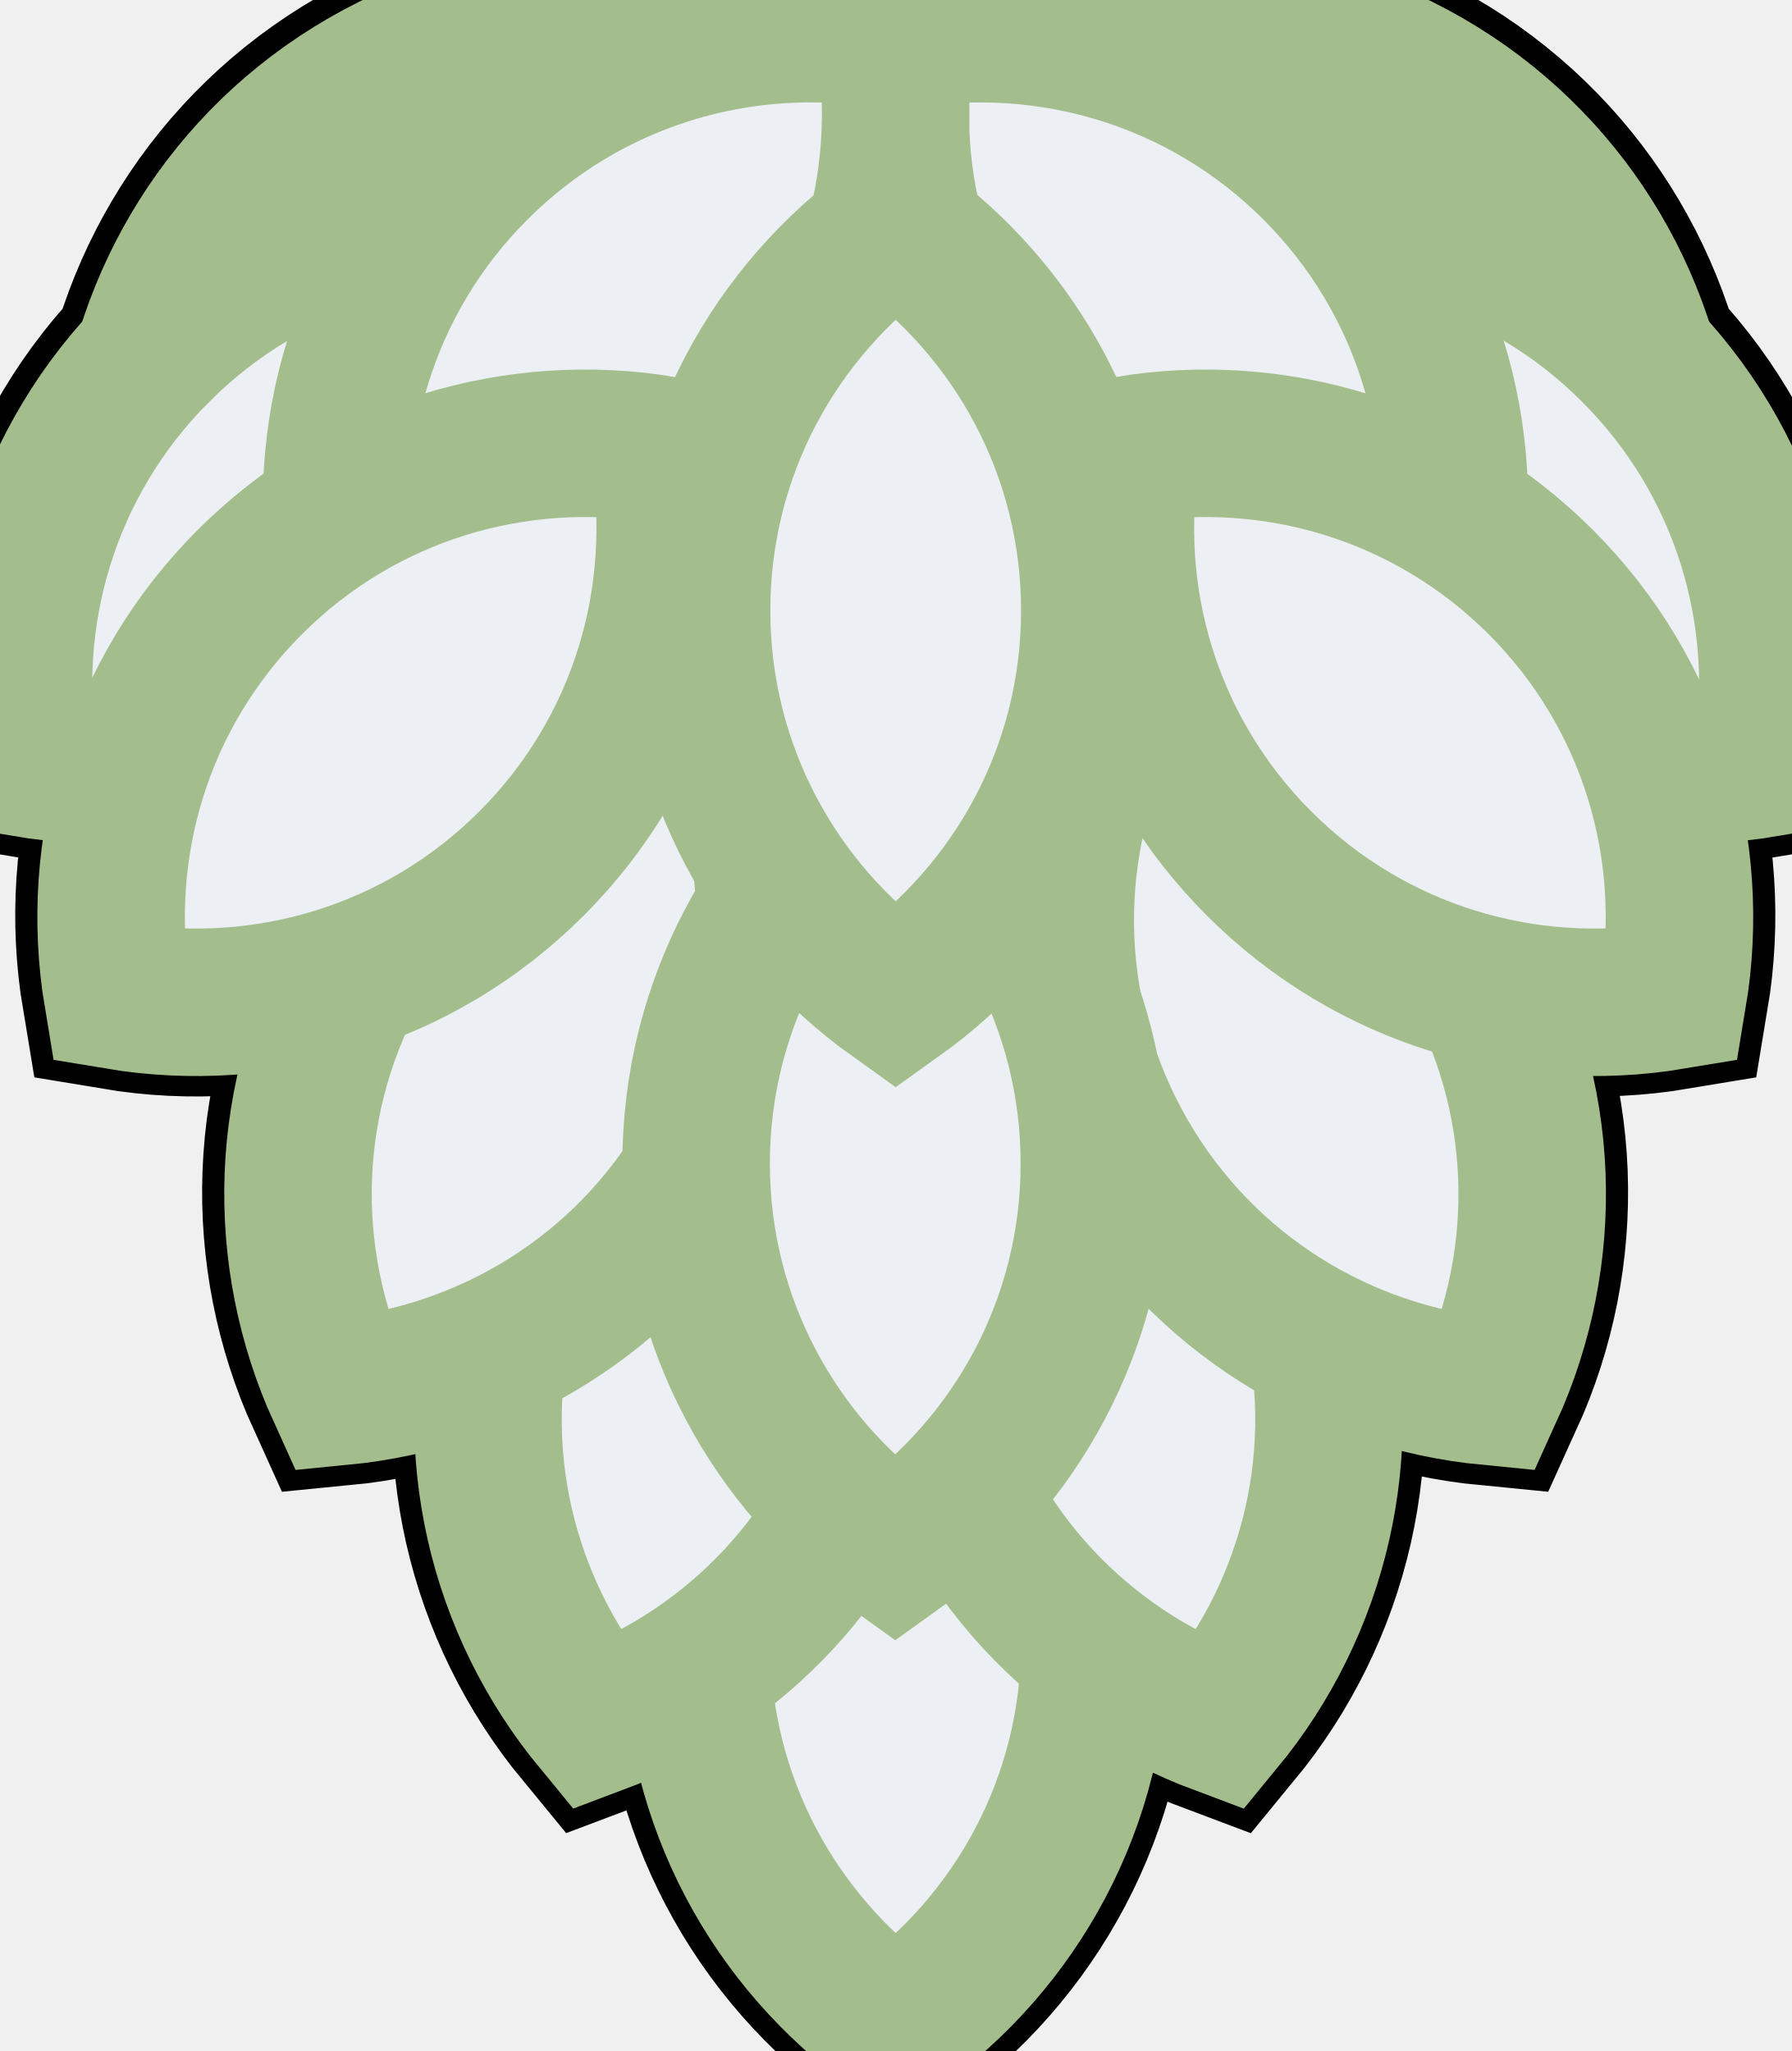
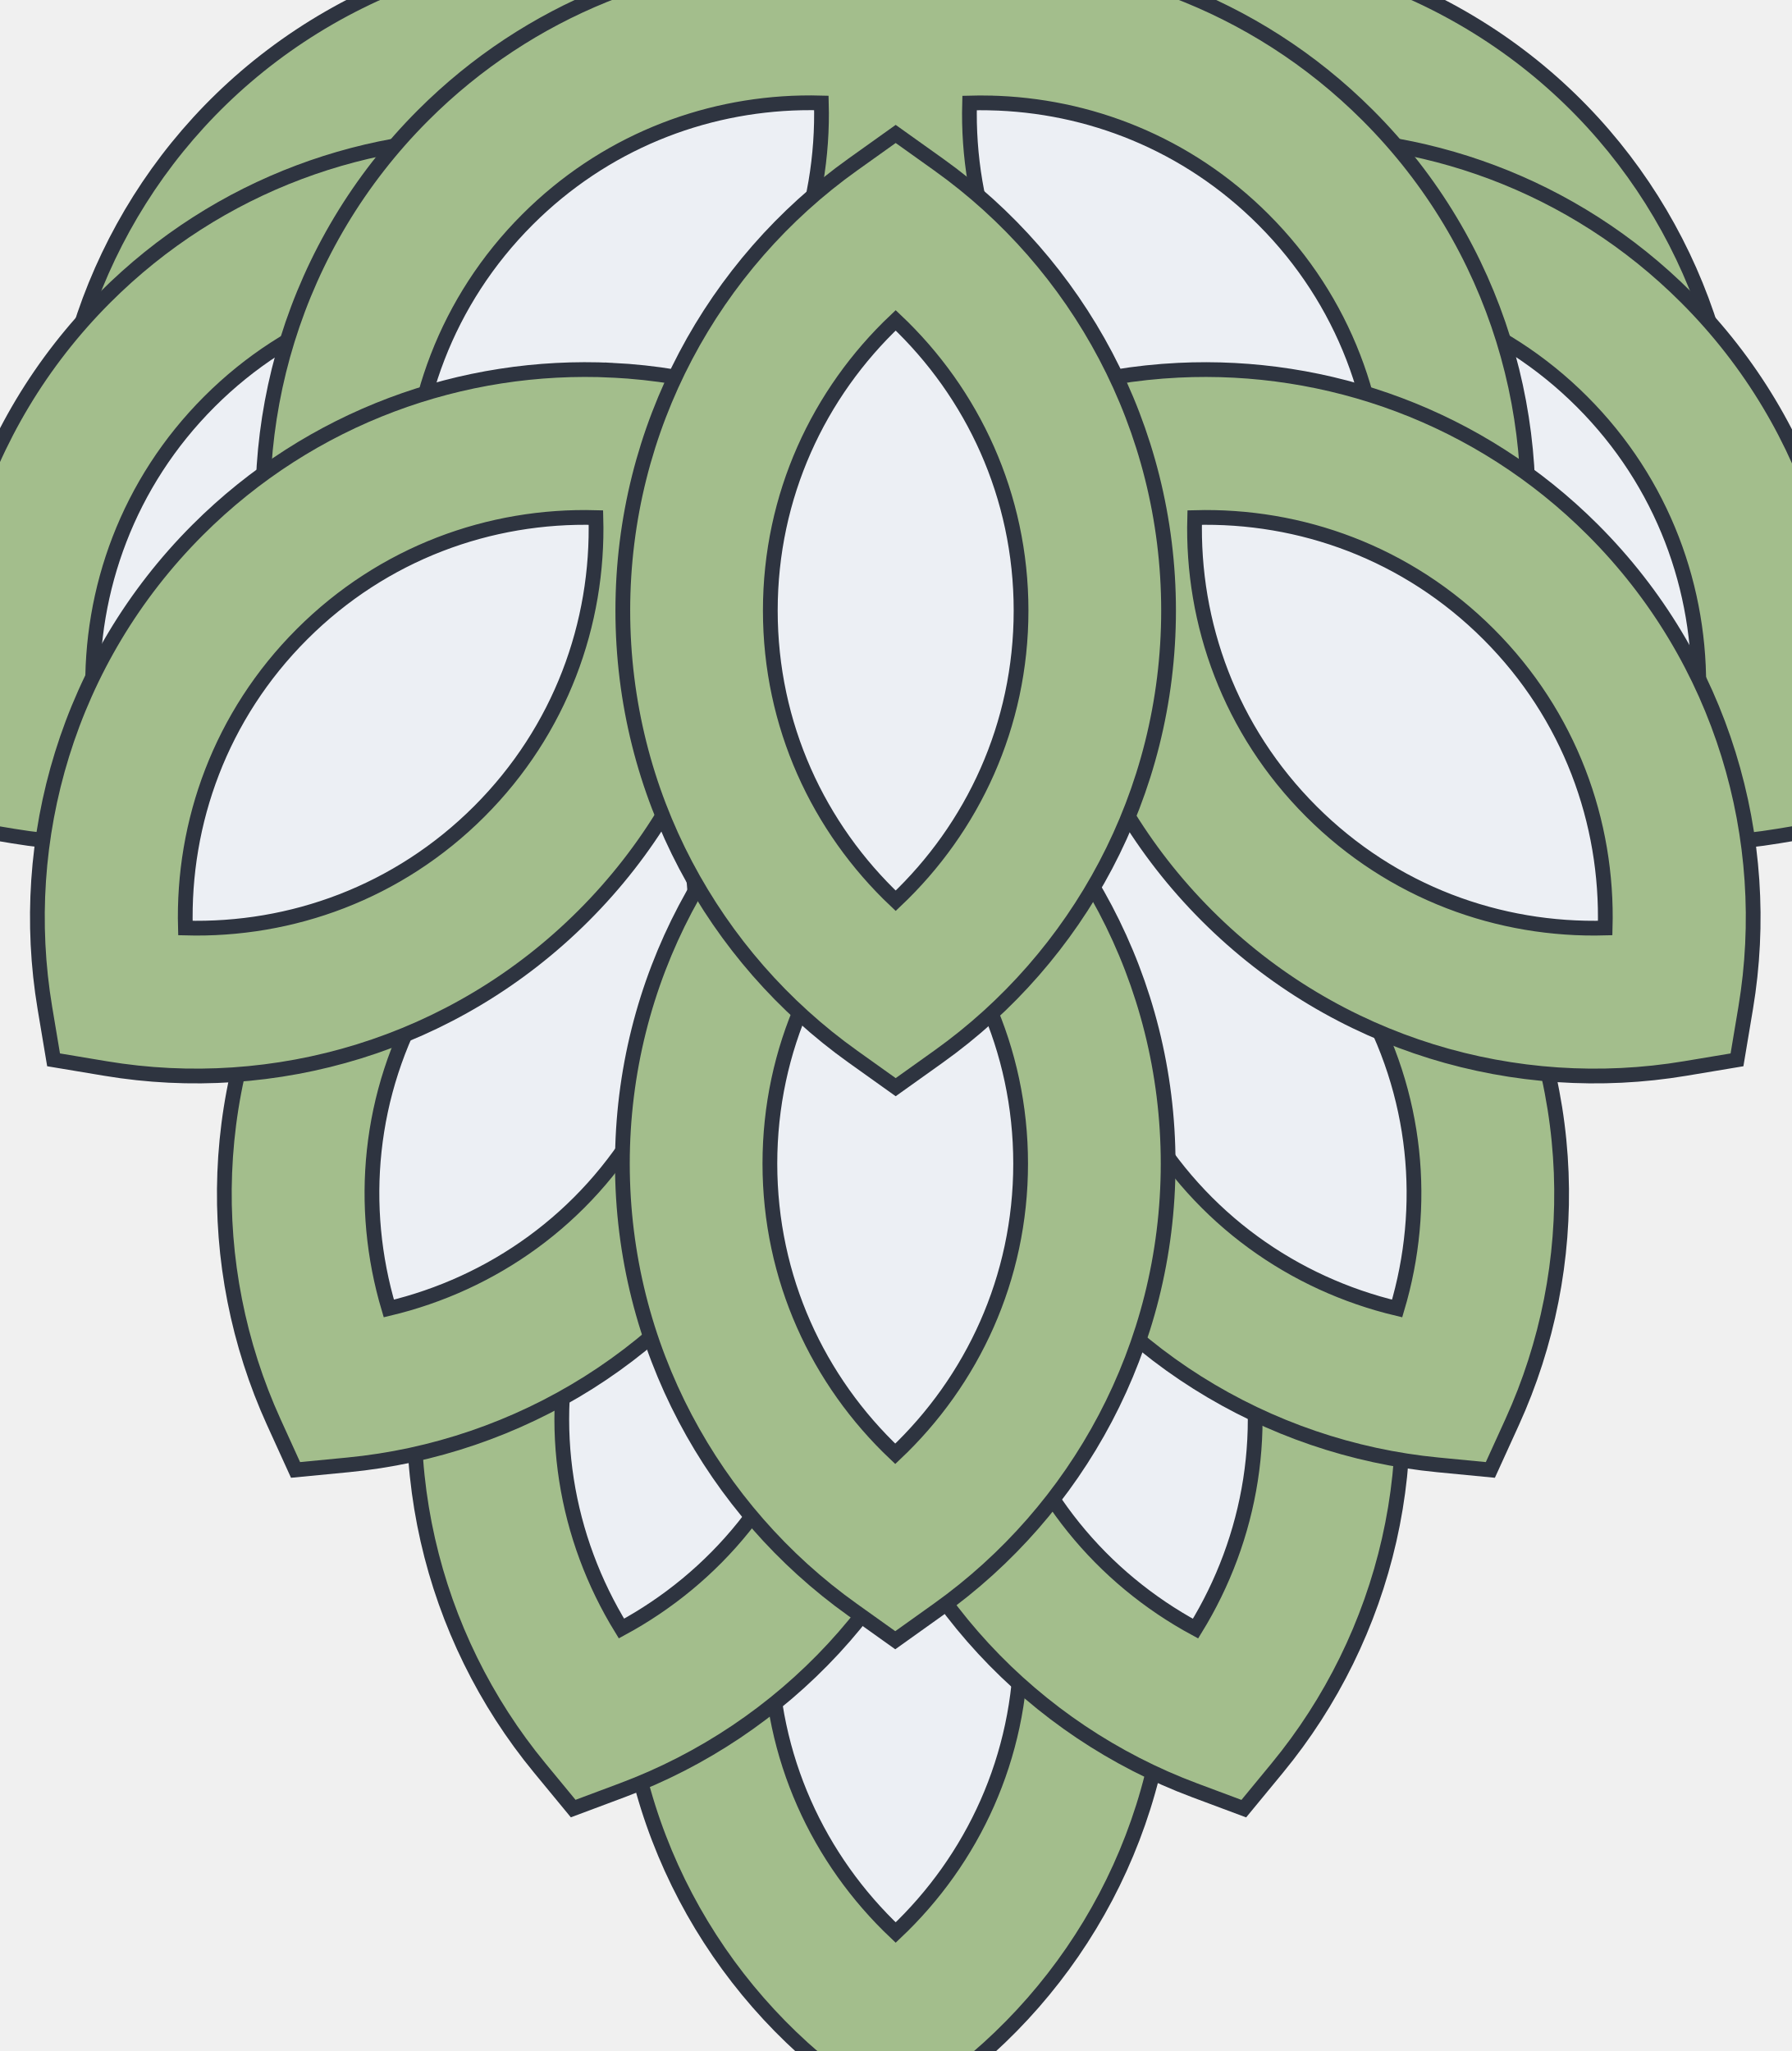
<svg xmlns="http://www.w3.org/2000/svg" id="Layer_1" viewBox="0 0 242.89 278.14" version="1.1" width="242.89" height="278.14">
  <defs id="defs1">
    <style id="style1">.cls-1{fill:#fff;stroke:#194b24;stroke-miterlimit:10;stroke-width:20px;}</style>
  </defs>
-   <path id="path15-5" style="fill:#dfebff;fill-opacity:1;stroke:#000000;stroke-width:26;stroke-miterlimit:10;stroke-dasharray:none;stroke-opacity:1" class="cls-1" d="m 94.45,82.57 c 0,21.6 10.66,40.69 27,52.35 16.34,-11.66 27,-30.75 27,-52.35 0,-21.6 -10.66,-40.69 -27,-52.35 -16.34,11.66 -27,30.75 -27,52.35 z m -60.57,-3.87 c -15.27,15.27 -21.24,36.31 -17.93,56.11 19.79,3.31 40.84,-2.66 56.11,-17.93 15.27,-15.27 21.24,-36.31 17.93,-56.11 -19.79,-3.31 -40.84,2.66 -56.11,17.93 z m 30.57,-56.23 c -15.27,15.27 -21.24,36.31 -17.93,56.11 19.79,3.31 40.84,-2.66 56.11,-17.93 15.27,-15.27 21.24,-36.31 17.93,-56.11 -19.79,-3.31 -40.84,2.66 -56.11,17.93 z m -43.14,24.7 C 6.04,62.44 0.08,83.48 3.39,103.28 c 19.79,3.31 40.84,-2.66 56.11,-17.93 15.27,-15.27 21.24,-36.31 17.93,-56.11 -19.79,-3.31 -40.84,2.66 -56.11,17.93 z M 170.73,116.88 c 15.27,15.27 36.31,21.24 56.11,17.93 3.31,-19.79 -2.66,-40.84 -17.93,-56.11 -15.27,-15.27 -36.31,-21.24 -56.11,-17.93 -3.31,19.79 2.66,40.84 17.93,56.11 z m -30.53,-56.23 c 15.27,15.27 36.31,21.24 56.11,17.93 3.31,-19.79 -2.66,-40.84 -17.93,-56.11 -15.27,-15.27 -36.31,-21.23 -56.1,-17.92 -3.31,19.79 2.66,40.84 17.93,56.11 z m 43.2,24.7 c 15.27,15.27 36.31,21.24 56.11,17.93 3.31,-19.79 -2.66,-40.84 -17.93,-56.11 -15.27,-15.27 -36.31,-21.24 -56.11,-17.93 -3.31,19.79 2.66,40.84 17.93,56.11 z M 94.39,157.57 c 0,21.6 10.66,40.69 27,52.35 16.34,-11.66 27,-30.75 27,-52.35 0,-21.6 -10.66,-40.69 -27,-52.35 -16.34,11.66 -27,30.75 -27,52.35 z m -45.37,-27.94 c -10.8,18.7 -11.11,40.57 -2.8,58.84 19.98,-1.93 38.76,-13.13 49.56,-31.84 10.8,-18.7 11.11,-40.57 2.8,-58.84 -19.98,1.93 -38.76,13.13 -49.56,31.84 z m 19.35,45.99 c -5.59,20.86 -0.23,42.07 12.53,57.55 18.8,-7.03 34.04,-22.72 39.63,-43.58 5.59,-20.86 0.23,-42.07 -12.53,-57.55 -18.8,7.03 -34.04,22.72 -39.63,43.58 z m 84.01,-18.99 c 10.8,18.7 29.58,29.91 49.56,31.84 8.32,-18.26 8,-40.13 -2.8,-58.84 -10.8,-18.7 -29.58,-29.91 -49.56,-31.84 -8.32,18.26 -8,40.13 2.8,58.84 z m -26.54,32.97 c 5.59,20.86 20.83,36.55 39.63,43.58 12.76,-15.49 18.12,-36.69 12.53,-57.55 -5.59,-20.86 -20.83,-36.55 -39.63,-43.58 -12.76,15.49 -18.12,36.69 -12.53,57.55 z m -31.39,32.89 c 0,21.6 10.66,40.69 27,52.35 16.34,-11.66 27,-30.75 27,-52.35 0,-21.6 -10.66,-40.69 -27,-52.35 -16.34,11.66 -27,30.75 -27,52.35 z M 49.57,10.88 c -18.7,10.8 -29.91,29.58 -31.84,49.56 18.26,8.32 40.13,8 58.84,-2.8 C 95.27,46.84 106.48,28.06 108.41,8.08 90.15,-0.23 68.28,0.09 49.57,10.88 Z M 166.32,57.64 c 18.7,10.8 40.57,11.11 58.84,2.8 -1.93,-19.98 -13.13,-38.76 -31.84,-49.56 -18.71,-10.79 -40.57,-11.11 -58.84,-2.79 1.93,19.98 13.13,38.76 31.84,49.56 z" />
-   <path class="cls-1" d="m 166.32,57.87 c 18.7,10.8 40.57,11.11 58.84,2.8 C 223.23,40.69 212.03,21.91 193.32,11.11 174.61,0.32 152.75,0 134.48,8.32 c 1.93,19.98 13.13,38.76 31.84,49.56 z" id="path1" style="fill:#eceff4;fill-opacity:1;stroke:#a3be8c;stroke-opacity:1" />
-   <path class="cls-1" d="m 49.57,11.11 c -18.7,10.8 -29.91,29.58 -31.84,49.56 18.26,8.32 40.13,8 58.84,-2.8 C 95.27,47.07 106.48,28.29 108.41,8.31 90.15,0 68.28,0.32 49.57,11.11 Z" id="path2" style="fill:#eceff4;fill-opacity:1;stroke:#a3be8c;stroke-opacity:1" />
-   <path class="cls-1" d="m 94.45,222.72 c 0,21.6 10.66,40.69 27,52.35 16.34,-11.66 27,-30.75 27,-52.35 0,-21.6 -10.66,-40.69 -27,-52.35 -16.34,11.66 -27,30.75 -27,52.35 z" id="path3" style="fill:#eceff4;fill-opacity:1;stroke:#a3be8c;stroke-opacity:1" />
-   <path class="cls-1" d="m 125.84,189.83 c 5.59,20.86 20.83,36.55 39.63,43.58 12.76,-15.49 18.12,-36.69 12.53,-57.55 -5.59,-20.86 -20.83,-36.55 -39.63,-43.58 -12.76,15.49 -18.12,36.69 -12.53,57.55 z" id="path4" style="fill:#eceff4;fill-opacity:1;stroke:#a3be8c;stroke-opacity:1" />
-   <path class="cls-1" d="m 152.38,156.86 c 10.8,18.7 29.58,29.91 49.56,31.84 8.32,-18.26 8,-40.13 -2.8,-58.84 -10.8,-18.7 -29.58,-29.91 -49.56,-31.84 -8.32,18.26 -8,40.13 2.8,58.84 z" id="path5" style="fill:#eceff4;fill-opacity:1;stroke:#a3be8c;stroke-opacity:1" />
-   <path class="cls-1" d="m 68.37,175.85 c -5.59,20.86 -0.23,42.07 12.53,57.55 18.8,-7.03 34.04,-22.72 39.63,-43.58 5.59,-20.86 0.23,-42.07 -12.53,-57.55 -18.8,7.03 -34.04,22.72 -39.63,43.58 z" id="path6" style="fill:#eceff4;fill-opacity:1;stroke:#a3be8c;stroke-opacity:1" />
-   <path class="cls-1" d="m 49.02,129.86 c -10.8,18.7 -11.11,40.57 -2.8,58.84 19.98,-1.93 38.76,-13.13 49.56,-31.84 10.8,-18.7 11.11,-40.57 2.8,-58.84 -19.98,1.93 -38.76,13.13 -49.56,31.84 z" id="path7" style="fill:#eceff4;fill-opacity:1;stroke:#a3be8c;stroke-opacity:1" />
-   <path class="cls-1" d="m 94.39,157.8 c 0,21.6 10.66,40.69 27,52.35 16.34,-11.66 27,-30.75 27,-52.35 0,-21.6 -10.66,-40.69 -27,-52.35 -16.34,11.66 -27,30.75 -27,52.35 z" id="path8" style="fill:#eceff4;fill-opacity:1;stroke:#a3be8c;stroke-opacity:1" />
-   <path class="cls-1" d="m 183.4,85.58 c 15.27,15.27 36.31,21.24 56.11,17.93 3.31,-19.79 -2.66,-40.84 -17.93,-56.11 -15.27,-15.27 -36.31,-21.24 -56.11,-17.93 -3.31,19.79 2.66,40.84 17.93,56.11 z" id="path9" style="fill:#eceff4;fill-opacity:1;stroke:#a3be8c;stroke-opacity:1" />
-   <path class="cls-1" d="m 140.2,60.88 c 15.27,15.27 36.31,21.24 56.11,17.93 C 199.62,59.02 193.65,37.97 178.38,22.7 163.11,7.43 142.07,1.47 122.28,4.78 c -3.31,19.79 2.66,40.84 17.93,56.11 z" id="path10" style="fill:#eceff4;fill-opacity:1;stroke:#a3be8c;stroke-opacity:1" />
-   <path class="cls-1" d="m 170.73,117.11 c 15.27,15.27 36.31,21.24 56.11,17.93 C 230.15,115.25 224.18,94.2 208.91,78.93 193.64,63.66 172.6,57.69 152.8,61 c -3.31,19.79 2.66,40.84 17.93,56.11 z" id="path11" style="fill:#eceff4;fill-opacity:1;stroke:#a3be8c;stroke-opacity:1" />
-   <path class="cls-1" d="M 21.31,47.4 C 6.04,62.67 0.08,83.71 3.39,103.51 23.18,106.82 44.23,100.85 59.5,85.58 74.77,70.31 80.74,49.27 77.43,29.47 57.64,26.16 36.59,32.13 21.32,47.4 Z" id="path12" style="fill:#eceff4;fill-opacity:1;stroke:#a3be8c;stroke-opacity:1" />
-   <path class="cls-1" d="M 64.45,22.7 C 49.18,37.97 43.21,59.01 46.52,78.81 66.31,82.12 87.36,76.15 102.63,60.88 117.9,45.61 123.87,24.57 120.56,4.77 100.77,1.46 79.72,7.43 64.45,22.7 Z" id="path13" style="fill:#eceff4;fill-opacity:1;stroke:#a3be8c;stroke-opacity:1" />
-   <path class="cls-1" d="M 33.88,78.93 C 18.61,94.2 12.64,115.24 15.95,135.04 35.74,138.35 56.79,132.38 72.06,117.11 87.33,101.84 93.3,80.8 89.99,61 70.2,57.69 49.15,63.66 33.88,78.93 Z" id="path14" style="fill:#eceff4;fill-opacity:1;stroke:#a3be8c;stroke-opacity:1" />
-   <path class="cls-1" d="m 94.45,82.8 c 0,21.6 10.66,40.69 27,52.35 16.34,-11.66 27,-30.75 27,-52.35 0,-21.6 -10.66,-40.69 -27,-52.35 -16.34,11.66 -27,30.75 -27,52.35 z" id="path15" style="fill:#eceff4;fill-opacity:1;stroke:#a3be8c;stroke-opacity:1" />
+   <path style="color:#000000;fill:#eceff4;stroke:#2e3440;stroke-width:2;stroke-miterlimit:10;stroke-dasharray:none;stroke-opacity:1" d="m 166.32,57.87 c 18.7,10.8 40.57,11.11 58.84,2.8 C 223.23,40.69 212.03,21.91 193.32,11.11 174.61,0.32 152.75,0 134.48,8.32 c 1.93,19.98 13.13,38.76 31.84,49.56 z" id="path18" />
+   <path style="color:#000000;fill:#a3be8c;fill-opacity:1;stroke:#2e3440;stroke-width:2;stroke-miterlimit:10;stroke-dasharray:none;stroke-opacity:1" d="m 164.152,-7.432 c -11.664,-0.454 -23.268,1.847 -33.816,6.65 l -6.496,2.959 0.686,7.104 c 2.228,23.068 15.234,44.814 36.795,57.26 l 15,8.658 v -2.178 c 17.721,5.54 36.619,4.194 52.98,-3.248 l 6.5,-2.957 -0.688,-7.107 C 232.885,36.641 219.879,14.895 198.318,2.449 l -0.002,-0.002 c -10.778,-6.216 -22.501,-9.425 -34.164,-9.879 z m -0.836,19.961 c 8.511,0.324 17.076,2.67 25.008,7.244 13.489,7.788 22.245,20.408 25.58,34.396 -13.786,4.101 -29.103,2.827 -42.584,-4.959 l -0.107,-0.062 c -13.429,-7.793 -22.152,-20.379 -25.479,-34.33 5.682,-1.693 11.612,-2.516 17.582,-2.289 z" id="path19" />
+   <path style="color:#000000;fill:#eceff4;stroke:#2e3440;stroke-width:2;stroke-miterlimit:10;stroke-dasharray:none;stroke-opacity:1" d="m 49.57,11.11 c -18.7,10.8 -29.91,29.58 -31.84,49.56 18.26,8.32 40.13,8 58.84,-2.8 C 95.27,47.07 106.48,28.29 108.41,8.31 90.15,0 68.28,0.32 49.57,11.11 Z" id="path20" />
+   <path style="color:#000000;fill:#a3be8c;fill-opacity:1;stroke:#2e3440;stroke-width:2;stroke-miterlimit:10;stroke-dasharray:none;stroke-opacity:1" d="M 78.738,-7.434 C 67.074,-6.978 55.353,-3.769 44.574,2.447 l -0.002,0.002 -0.004,0.002 C 23.02,14.896 10.004,36.637 7.775,59.709 l -0.686,7.102 6.494,2.959 C 34.674,79.379 60.01,78.975 81.568,66.531 l 0.002,-0.002 C 103.119,54.084 116.135,32.343 118.363,9.271 l 0.688,-7.105 -6.498,-2.957 C 102.009,-5.59 90.402,-7.889 78.738,-7.434 Z m 0.84,19.961 c 5.969,-0.228 11.897,0.595 17.576,2.283 C 93.817,28.799 85.052,41.424 71.568,49.211 58.076,56.998 42.76,58.277 28.984,54.174 32.321,40.186 41.084,27.562 54.566,19.773 62.498,15.199 71.064,12.852 79.578,12.527 Z" id="path21" />
+   <path style="color:#000000;fill:#eceff4;stroke:#2e3440;stroke-width:2;stroke-miterlimit:10;stroke-dasharray:none;stroke-opacity:1" d="m 94.45,222.72 c 0,21.6 10.66,40.69 27,52.35 16.34,-11.66 27,-30.75 27,-52.35 0,-21.6 -10.66,-40.69 -27,-52.35 -16.34,11.66 -27,30.75 -27,52.35 z" id="path22" />
+   <path style="color:#000000;fill:#a3be8c;fill-opacity:1;stroke:#2e3440;stroke-width:2;stroke-miterlimit:10;stroke-dasharray:none;stroke-opacity:1" d="m 121.449,158.086 -5.809,4.145 c -18.867,13.463 -31.191,35.6 -31.191,60.49 0,24.89 12.324,47.027 31.191,60.49 l 5.809,4.145 5.809,-4.145 c 18.867,-13.463 31.191,-35.6 31.191,-60.49 0,-24.89 -12.324,-47.027 -31.191,-60.49 z m 0,25.277 c 10.449,9.882 17,23.78 17,39.357 0,15.577 -6.551,29.473 -17,39.355 -10.449,-9.882 -17,-23.779 -17,-39.355 0,-15.577 6.551,-29.475 17,-39.357 z" id="path23" />
+   <path style="color:#000000;fill:#eceff4;stroke:#2e3440;stroke-width:2;stroke-miterlimit:10;stroke-dasharray:none;stroke-opacity:1" d="m 125.84,189.83 c 5.59,20.86 20.83,36.55 39.63,43.58 12.76,-15.49 18.12,-36.69 12.53,-57.55 -5.59,-20.86 -20.83,-36.55 -39.63,-43.58 -12.76,15.49 -18.12,36.69 -12.53,57.55 z" id="path24" />
+   <path style="color:#000000;fill:#a3be8c;fill-opacity:1;stroke:#2e3440;stroke-width:2;stroke-miterlimit:10;stroke-dasharray:none;stroke-opacity:1" d="m 135.189,120.414 -4.537,5.508 c -14.733,17.885 -20.913,42.456 -14.471,66.496 6.442,24.038 24.074,42.241 45.785,50.359 l 6.684,2.498 4.537,-5.508 c 14.733,-17.885 20.915,-42.456 14.473,-66.496 -6.442,-24.038 -24.076,-42.239 -45.787,-50.357 z m 6.545,24.418 c 12.648,6.841 22.575,18.575 26.605,33.617 4.031,15.041 1.298,30.16 -6.234,42.41 -12.648,-6.841 -22.575,-18.575 -26.605,-33.617 -4.03,-15.04 -1.298,-30.161 6.234,-42.41 z" id="path25" />
+   <path style="color:#000000;fill:#eceff4;stroke:#2e3440;stroke-width:2;stroke-miterlimit:10;stroke-dasharray:none;stroke-opacity:1" d="m 152.38,156.86 c 10.8,18.7 29.58,29.91 49.56,31.84 8.32,-18.26 8,-40.13 -2.8,-58.84 -10.8,-18.7 -29.58,-29.91 -49.56,-31.84 -8.32,18.26 -8,40.13 2.8,58.84 z" id="path26" />
+   <path style="color:#000000;fill:#a3be8c;fill-opacity:1;stroke:#2e3440;stroke-width:2;stroke-miterlimit:10;stroke-dasharray:none;stroke-opacity:1" d="m 137.439,87.381 -2.959,6.492 c -9.609,21.09 -9.206,46.428 3.238,67.986 h 0.002 v 0.002 c 12.445,21.549 34.186,34.564 57.258,36.793 l 7.104,0.686 2.957,-6.494 c 9.609,-21.09 9.206,-46.426 -3.238,-67.984 v -0.002 h -0.002 C 189.354,103.311 167.613,90.295 144.541,88.066 Z m 12.637,21.895 c 13.99,3.337 26.616,12.101 34.404,25.586 7.787,13.493 9.066,28.808 4.963,42.584 -13.989,-3.337 -26.614,-12.1 -34.402,-25.584 -7.789,-13.493 -9.068,-28.809 -4.965,-42.586 z" id="path27" />
+   <path style="color:#000000;fill:#eceff4;stroke:#2e3440;stroke-width:2;stroke-miterlimit:10;stroke-dasharray:none;stroke-opacity:1" d="m 68.37,175.85 c -5.59,20.86 -0.23,42.07 12.53,57.55 18.8,-7.03 34.04,-22.72 39.63,-43.58 5.59,-20.86 0.23,-42.07 -12.53,-57.55 -18.8,7.03 -34.04,22.72 -39.63,43.58 z" id="path28" />
+   <path style="color:#000000;fill:#a3be8c;fill-opacity:1;stroke:#2e3440;stroke-width:2;stroke-miterlimit:10;stroke-dasharray:none;stroke-opacity:1" d="m 111.18,120.404 -6.682,2.5 c -21.711,8.119 -39.345,26.319 -45.787,50.357 -6.442,24.041 -0.265,48.619 14.473,66.498 l 4.537,5.506 6.682,-2.5 c 21.711,-8.119 39.345,-26.319 45.787,-50.357 6.442,-24.041 0.265,-48.619 -14.473,-66.498 z m -6.543,24.418 c 7.529,12.244 10.265,27.371 6.234,42.41 -4.031,15.042 -13.959,26.774 -26.607,33.615 -7.529,-12.244 -10.265,-27.371 -6.234,-42.41 4.031,-15.042 13.959,-26.774 26.607,-33.615 z" id="path29" />
+   <path style="color:#000000;fill:#eceff4;stroke:#2e3440;stroke-width:2;stroke-miterlimit:10;stroke-dasharray:none;stroke-opacity:1" d="m 49.02,129.86 c -10.8,18.7 -11.11,40.57 -2.8,58.84 19.98,-1.93 38.76,-13.13 49.56,-31.84 10.8,-18.7 11.11,-40.57 2.8,-58.84 -19.98,1.93 -38.76,13.13 -49.56,31.84 z" id="path30" />
+   <path style="color:#000000;fill:#a3be8c;fill-opacity:1;stroke:#2e3440;stroke-width:2;stroke-miterlimit:10;stroke-dasharray:none;stroke-opacity:1" d="m 104.727,87.379 -7.107,0.688 C 74.551,90.295 52.805,103.301 40.359,124.861 27.913,146.413 27.524,171.748 37.117,192.84 l 2.957,6.5 7.107,-0.686 c 23.068,-2.228 44.812,-15.234 57.258,-36.793 l 0.002,-0.002 c 12.446,-21.552 12.836,-46.888 3.242,-67.98 z M 92.08,109.275 c 4.101,13.786 2.827,29.103 -4.959,42.584 h -0.002 v 0.002 c -7.787,13.491 -20.409,22.248 -34.398,25.584 -4.102,-13.787 -2.827,-29.103 4.959,-42.584 v -0.002 h 0.002 c 7.788,-13.491 20.408,-22.249 34.398,-25.584 z" id="path31" />
+   <path style="color:#000000;fill:#eceff4;stroke:#2e3440;stroke-width:2;stroke-miterlimit:10;stroke-dasharray:none;stroke-opacity:1" d="m 94.39,157.8 c 0,21.6 10.66,40.69 27,52.35 16.34,-11.66 27,-30.75 27,-52.35 0,-21.6 -10.66,-40.69 -27,-52.35 -16.34,11.66 -27,30.75 -27,52.35 z" id="path32" />
+   <path style="color:#000000;fill:#a3be8c;fill-opacity:1;stroke:#2e3440;stroke-width:2;stroke-miterlimit:10;stroke-dasharray:none;stroke-opacity:1" d="m 121.391,93.164 -5.809,4.146 C 96.715,110.774 84.391,132.911 84.391,157.801 c 0,24.89 12.324,47.025 31.191,60.488 l 5.809,4.146 5.809,-4.146 c 18.867,-13.463 31.191,-35.598 31.191,-60.488 0,-24.89 -12.324,-47.027 -31.191,-60.49 z m 0,25.279 c 10.449,9.882 17,23.78 17,39.357 0,15.577 -6.551,29.473 -17,39.355 -10.449,-9.882 -17,-23.778 -17,-39.355 -1e-5,-15.578 6.551,-29.475 17,-39.357 z" id="path33" />
+   <path style="color:#000000;fill:#eceff4;stroke:#2e3440;stroke-width:2;stroke-miterlimit:10;stroke-dasharray:none;stroke-opacity:1" d="m 183.4,85.58 c 15.27,15.27 36.31,21.24 56.11,17.93 3.31,-19.79 -2.66,-40.84 -17.93,-56.11 -15.27,-15.27 -36.31,-21.24 -56.11,-17.93 -3.31,19.79 2.66,40.84 17.93,56.11 z" id="path34" />
+   <path style="color:#000000;fill:#a3be8c;fill-opacity:1;stroke:#2e3440;stroke-width:2;stroke-miterlimit:10;stroke-dasharray:none;stroke-opacity:1" d="m 172.449,18.678 c -2.889,0.141 -5.771,0.452 -8.629,0.93 l -7.037,1.176 -1.176,7.037 c -3.823,22.858 3.123,47.232 20.721,64.83 17.596,17.596 41.965,24.545 64.83,20.723 l 7.037,-1.176 1.178,-7.037 C 253.196,82.303 246.248,57.926 228.65,40.328 213.254,24.932 192.672,17.688 172.449,18.678 Z m 2.211,19.982 c 14.376,-0.398 28.838,4.799 39.85,15.811 11.009,11.009 16.207,25.48 15.811,39.85 -14.376,0.398 -28.838,-4.799 -39.85,-15.811 -11.009,-11.009 -16.207,-25.48 -15.811,-39.85 z" id="path35" />
+   <path style="color:#000000;fill:#eceff4;stroke:#2e3440;stroke-width:2;stroke-miterlimit:10;stroke-dasharray:none;stroke-opacity:1" d="m 59.5,85.582 c -15.27,15.27 -36.31,21.24 -56.11,17.93 -3.31,-19.79 2.66,-40.84 17.93,-56.11 15.27,-15.27 36.31,-21.24 56.11,-17.93 3.31,19.79 -2.66,40.84 -17.93,56.11 z" id="path34-1" />
+   <path style="color:#000000;fill:#a3be8c;fill-opacity:1;stroke:#2e3440;stroke-width:2;stroke-miterlimit:10;stroke-dasharray:none;stroke-opacity:1" d="m 70.451,18.679 c 2.889,0.141 5.771,0.452 8.629,0.93 l 7.037,1.176 1.176,7.037 C 91.116,50.679 84.17,75.054 66.572,92.652 48.976,110.248 24.607,117.197 1.742,113.375 l -7.037,-1.176 -1.178,-7.037 C -10.296,82.304 -3.348,57.927 14.25,40.33 29.646,24.933 50.228,17.689 70.451,18.679 Z M 68.24,38.662 C 53.864,38.263 39.402,43.461 28.39,54.472 17.381,65.481 12.183,79.952 12.58,94.322 26.956,94.72 41.418,89.523 52.43,78.511 63.439,67.502 68.637,53.031 68.24,38.662 Z" id="path35-3" />
+   <path style="color:#000000;fill:#eceff4;stroke:#2e3440;stroke-width:2;stroke-miterlimit:10;stroke-dasharray:none;stroke-opacity:1" d="m 140.2,60.88 c 15.27,15.27 36.31,21.24 56.11,17.93 C 199.62,59.02 193.65,37.97 178.38,22.7 163.11,7.43 142.07,1.47 122.28,4.78 c -3.31,19.79 2.66,40.84 17.93,56.11 z" id="path36" />
+   <path style="color:#000000;fill:#eceff4;stroke:#2e3440;stroke-width:2;stroke-miterlimit:10;stroke-dasharray:none;stroke-opacity:1" d="M 64.45,22.7 C 49.18,37.97 43.21,59.01 46.52,78.81 66.31,82.12 87.36,76.15 102.63,60.88 117.9,45.61 123.87,24.57 120.56,4.77 100.77,1.46 79.72,7.43 64.45,22.7 Z" id="path42" />
+   <path id="path37" style="color:#000000;display:inline;fill:#a3be8c;fill-opacity:1;stroke:#2e3440;stroke-width:2;stroke-miterlimit:10;stroke-dasharray:none;stroke-opacity:1" d="M 109.789,-6.111 C 90.811,-6.076 71.814,1.193 57.379,15.629 39.783,33.225 32.834,57.594 36.656,80.459 l 1.178,7.037 7.037,1.178 c 22.857,3.823 47.232,-3.125 64.83,-20.723 4.661,-4.661 8.552,-9.806 11.717,-15.264 3.163,5.457 7.052,10.603 11.711,15.264 0.003,0.003 0.006,0.006 0.01,0.01 17.595,17.589 41.96,24.535 64.82,20.713 l 7.037,-1.178 1.178,-7.037 C 209.997,57.601 203.049,33.227 185.451,15.629 170.053,0.231 149.471,-7.004 129.256,-6.012 c -2.609,0.128 -5.21,0.412 -7.795,0.814 -2.612,-0.409 -5.24,-0.695 -7.877,-0.824 -1.264,-0.062 -2.53,-0.092 -3.795,-0.09 z m -1.113,20.061 c 0.898,-0.019 1.797,-0.015 2.695,0.01 0.398,14.376 -4.801,28.838 -15.812,39.85 -11.01,11.01 -25.479,16.21 -39.85,15.812 -0.398,-14.376 4.801,-28.838 15.812,-39.85 10.322,-10.322 23.684,-15.538 37.154,-15.822 z m 25.488,0.01 c 13.469,0.282 26.823,5.491 37.145,15.812 11.01,11.01 16.21,25.479 15.812,39.85 -14.371,0.398 -28.83,-4.798 -39.84,-15.803 -0.002,-0.002 -0.002,-0.004 -0.004,-0.006 -0.002,-0.002 -0.004,-0.002 -0.006,-0.004 -11.003,-11.008 -16.2,-25.474 -15.803,-39.84 0.898,-0.025 1.797,-0.029 2.695,-0.01 z" />
+   <path style="color:#000000;fill:#eceff4;stroke:#2e3440;stroke-width:2;stroke-miterlimit:10;stroke-dasharray:none;stroke-opacity:1" d="m 170.73,117.11 c 15.27,15.27 36.31,21.24 56.11,17.93 C 230.15,115.25 224.18,94.2 208.91,78.93 193.64,63.66 172.6,57.69 152.8,61 c -3.31,19.79 2.66,40.84 17.93,56.11 z" id="path38" />
+   <path style="color:#000000;fill:#a3be8c;fill-opacity:1;stroke:#2e3440;stroke-width:2;stroke-miterlimit:10;stroke-dasharray:none;stroke-opacity:1" d="m 159.779,50.209 c -2.889,0.141 -5.771,0.45 -8.629,0.928 l -7.037,1.176 -1.176,7.037 c -3.823,22.858 3.123,47.234 20.721,64.832 17.596,17.596 41.965,24.543 64.83,20.721 l 7.037,-1.176 1.178,-7.037 C 240.526,113.832 233.578,89.457 215.98,71.859 200.584,56.463 180.002,49.219 159.779,50.209 Z m 2.211,19.98 c 14.376,-0.398 28.838,4.801 39.85,15.812 11.01,11.01 16.208,25.479 15.811,39.85 -14.376,0.398 -28.838,-4.801 -39.85,-15.812 C 166.791,99.029 161.593,84.56 161.99,70.189 Z" id="path39" />
+   <path style="color:#000000;fill:#eceff4;stroke:#2e3440;stroke-width:2;stroke-miterlimit:10;stroke-dasharray:none;stroke-opacity:1" d="M 33.88,78.93 C 18.61,94.2 12.64,115.24 15.95,135.04 35.74,138.35 56.79,132.38 72.06,117.11 87.33,101.84 93.3,80.8 89.99,61 70.2,57.69 49.15,63.66 33.88,78.93 Z" id="path44" />
+   <path style="color:#000000;fill:#a3be8c;fill-opacity:1;stroke:#2e3440;stroke-width:2;stroke-miterlimit:10;stroke-dasharray:none;stroke-opacity:1" d="M 83.014,50.207 C 62.795,49.216 42.207,56.461 26.809,71.859 9.212,89.456 2.264,113.824 6.086,136.689 l 1.178,7.037 7.037,1.176 c 22.858,3.823 47.232,-3.123 64.83,-20.721 17.596,-17.596 24.545,-41.965 20.723,-64.83 l -1.178,-7.037 -7.037,-1.178 c -2.857,-0.478 -5.737,-0.788 -8.625,-0.93 z m -2.213,19.982 c 0.398,14.376 -4.801,28.838 -15.812,39.85 -11.01,11.01 -25.479,16.21 -39.85,15.812 -0.399,-14.376 4.8,-28.838 15.812,-39.85 11.01,-11.01 25.479,-16.21 39.85,-15.812 z" id="path45" />
+   <path style="color:#000000;fill:#eceff4;stroke:#2e3440;stroke-width:2;stroke-miterlimit:10;stroke-dasharray:none;stroke-opacity:1" d="m 94.45,82.8 c 0,21.6 10.66,40.69 27,52.35 16.34,-11.66 27,-30.75 27,-52.35 0,-21.6 -10.66,-40.69 -27,-52.35 -16.34,11.66 -27,30.75 -27,52.35 z" id="path46" />
+   <path style="color:#000000;fill:#a3be8c;fill-opacity:1;stroke:#2e3440;stroke-width:2;stroke-miterlimit:10;stroke-dasharray:none;stroke-opacity:1" d="m 121.449,18.164 -5.809,4.146 c -18.867,13.463 -31.191,35.6 -31.191,60.49 0,24.89 12.324,47.025 31.191,60.488 l 5.809,4.146 5.809,-4.146 c 18.867,-13.463 31.191,-35.598 31.191,-60.488 0,-24.89 -12.324,-47.027 -31.191,-60.49 z m 0,25.279 c 10.449,9.882 17,23.78 17,39.357 0,15.577 -6.551,29.473 -17,39.355 -10.449,-9.882 -17,-23.779 -17,-39.355 0,-15.577 6.551,-29.475 17,-39.357 z" id="path47" />
</svg>
